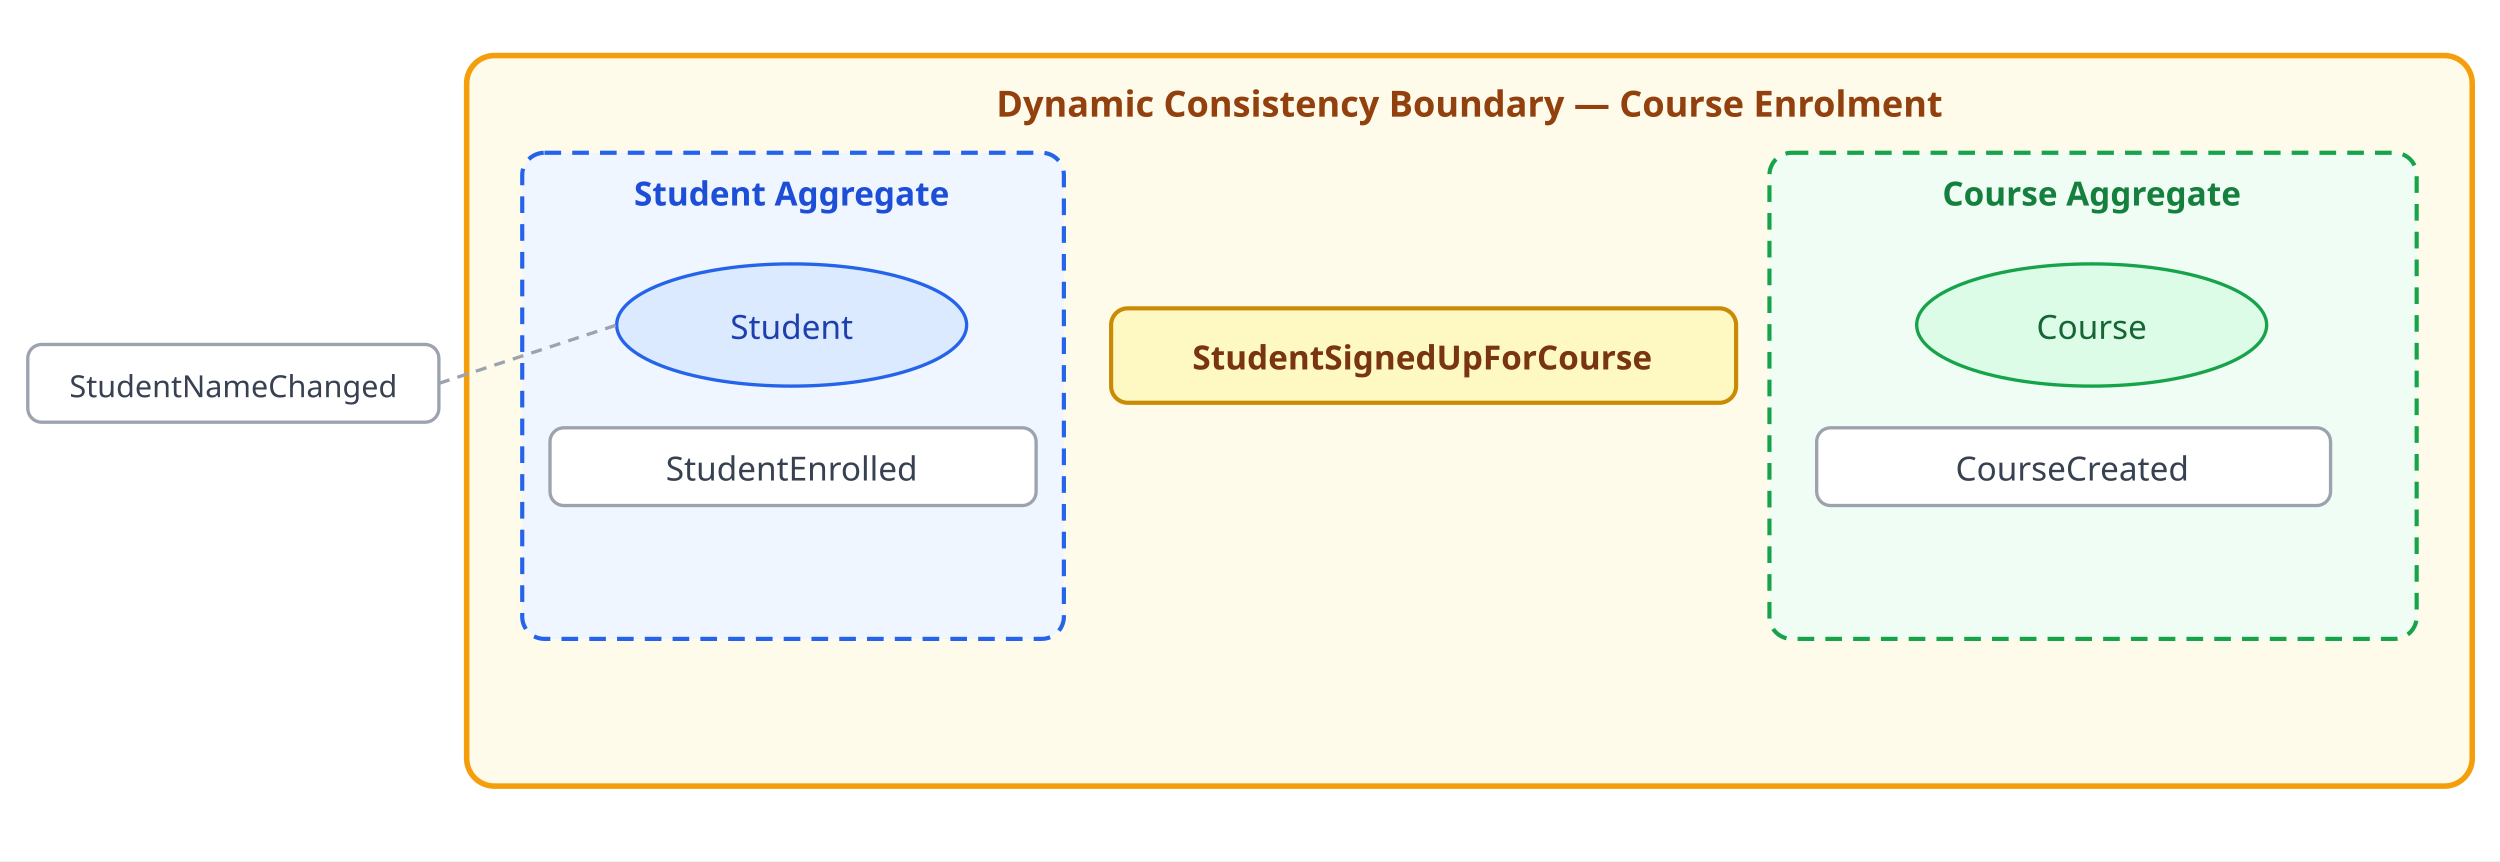
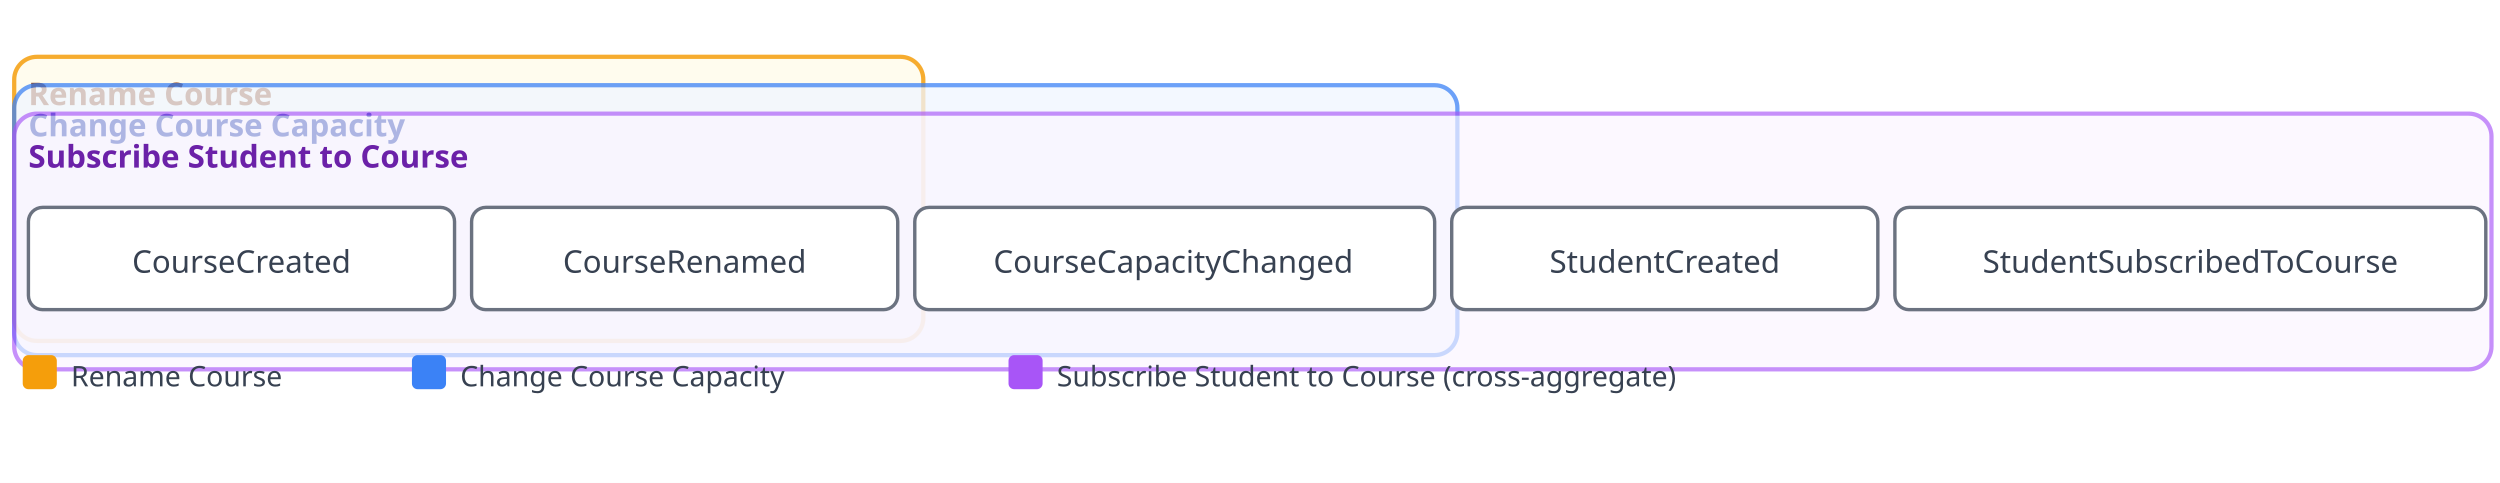
- <svg xmlns="http://www.w3.org/2000/svg" viewBox="0 0 900 310" width="900" height="310" role="img" aria-labelledby="title2">
-   <rect width="900" height="310" fill="#ffffff" />
-   <rect x="10" y="124" width="148" height="28" rx="5" fill="white" stroke="#9ca3af" stroke-width="1.2" />
-   <text x="84" y="143" text-anchor="middle" font-size="11" font-family="sans-serif" fill="#374151">StudentNameChanged</text>
-   <rect x="168" y="20" width="722" height="263" rx="10" fill="#fffbeb" stroke="#f59e0b" stroke-width="2" />
-   <text x="529" y="42" text-anchor="middle" font-size="13" font-family="sans-serif" font-weight="bold" fill="#92400e">Dynamic Consistency Boundary — Course Enrolment</text>
-   <rect x="188" y="55" width="195" height="175" rx="8" fill="#eff6ff" stroke="#2563eb" stroke-width="1.5" stroke-dasharray="6,4" />
-   <text x="285" y="74" text-anchor="middle" font-size="12" font-family="sans-serif" font-weight="bold" fill="#1d4ed8">Student Aggregate</text>
-   <ellipse cx="285" cy="117" rx="63" ry="22" fill="#dbeafe" stroke="#2563eb" stroke-width="1.2" />
-   <text x="285" y="122" text-anchor="middle" font-size="12" font-family="sans-serif" fill="#1e40af">Student</text>
-   <rect x="198" y="154" width="175" height="28" rx="5" fill="white" stroke="#9ca3af" stroke-width="1.2" />
-   <text x="285" y="173" text-anchor="middle" font-size="12" font-family="sans-serif" fill="#374151">StudentEnrolled</text>
-   <rect x="400" y="111" width="225" height="34" rx="6" fill="#fef9c3" stroke="#ca8a04" stroke-width="1.5" />
-   <text x="512" y="133" text-anchor="middle" font-size="12" font-family="sans-serif" font-weight="bold" fill="#78350f">StudentSignedUpForCourse</text>
-   <rect x="637" y="55" width="233" height="175" rx="8" fill="#f0fdf4" stroke="#16a34a" stroke-width="1.5" stroke-dasharray="6,4" />
-   <text x="753" y="74" text-anchor="middle" font-size="12" font-family="sans-serif" font-weight="bold" fill="#15803d">Course Aggregate</text>
-   <ellipse cx="753" cy="117" rx="63" ry="22" fill="#dcfce7" stroke="#16a34a" stroke-width="1.2" />
-   <text x="753" y="122" text-anchor="middle" font-size="12" font-family="sans-serif" fill="#166534">Course</text>
-   <rect x="654" y="154" width="185" height="28" rx="5" fill="white" stroke="#9ca3af" stroke-width="1.2" />
-   <text x="746" y="173" text-anchor="middle" font-size="12" font-family="sans-serif" fill="#374151">CourseCreated</text>
-   <line x1="158" y1="138" x2="222" y2="117" stroke="#9ca3af" stroke-width="1.2" stroke-dasharray="4,3" />
+ <svg xmlns="http://www.w3.org/2000/svg" viewBox="0 0 880 170" width="880" height="170" role="img" aria-labelledby="dcb-title2">
+   <rect width="880" height="170" fill="#ffffff" />
+   <rect x="5" y="20" width="320" height="100" rx="8" fill="#fffbeb" stroke="#f59e0b" stroke-width="1.5" opacity="0.85" />
+   <text x="10" y="37" font-size="11" font-family="sans-serif" fill="#92400e" font-weight="bold">Rename Course</text>
+   <rect x="5" y="30" width="508" height="95" rx="8" fill="#eff6ff" stroke="#3b82f6" stroke-width="1.5" opacity="0.75" />
+   <text x="10" y="48" font-size="11" font-family="sans-serif" fill="#1e40af" font-weight="bold">Change Course Capacity</text>
+   <rect x="5" y="40" width="872" height="90" rx="8" fill="#faf5ff" stroke="#a855f7" stroke-width="1.5" opacity="0.65" />
+   <text x="10" y="59" font-size="11" font-family="sans-serif" fill="#6b21a8" font-weight="bold">Subscribe Student to Course</text>
+   <rect x="10" y="73" width="150" height="36" rx="5" fill="white" stroke="#6b7280" stroke-width="1.2" />
+   <text x="85" y="96" text-anchor="middle" font-size="11" font-family="sans-serif" fill="#374151">CourseCreated</text>
+   <rect x="166" y="73" width="150" height="36" rx="5" fill="white" stroke="#6b7280" stroke-width="1.2" />
+   <text x="241" y="96" text-anchor="middle" font-size="11" font-family="sans-serif" fill="#374151">CourseRenamed</text>
+   <rect x="322" y="73" width="183" height="36" rx="5" fill="white" stroke="#6b7280" stroke-width="1.2" />
+   <text x="413" y="96" text-anchor="middle" font-size="11" font-family="sans-serif" fill="#374151">CourseCapacityChanged</text>
+   <rect x="511" y="73" width="150" height="36" rx="5" fill="white" stroke="#6b7280" stroke-width="1.2" />
+   <text x="586" y="96" text-anchor="middle" font-size="11" font-family="sans-serif" fill="#374151">StudentCreated</text>
+   <rect x="667" y="73" width="208" height="36" rx="5" fill="white" stroke="#6b7280" stroke-width="1.2" />
+   <text x="771" y="96" text-anchor="middle" font-size="11" font-family="sans-serif" fill="#374151">StudentSubscribedToCourse</text>
+   <rect x="8" y="125" width="12" height="12" rx="2" fill="#f59e0b" />
+   <text x="25" y="136" font-size="10" font-family="sans-serif" fill="#374151">Rename Course</text>
+   <rect x="145" y="125" width="12" height="12" rx="2" fill="#3b82f6" />
+   <text x="162" y="136" font-size="10" font-family="sans-serif" fill="#374151">Change Course Capacity</text>
+   <rect x="355" y="125" width="12" height="12" rx="2" fill="#a855f7" />
+   <text x="372" y="136" font-size="10" font-family="sans-serif" fill="#374151">Subscribe Student to Course (cross-aggregate)</text>
</svg>
